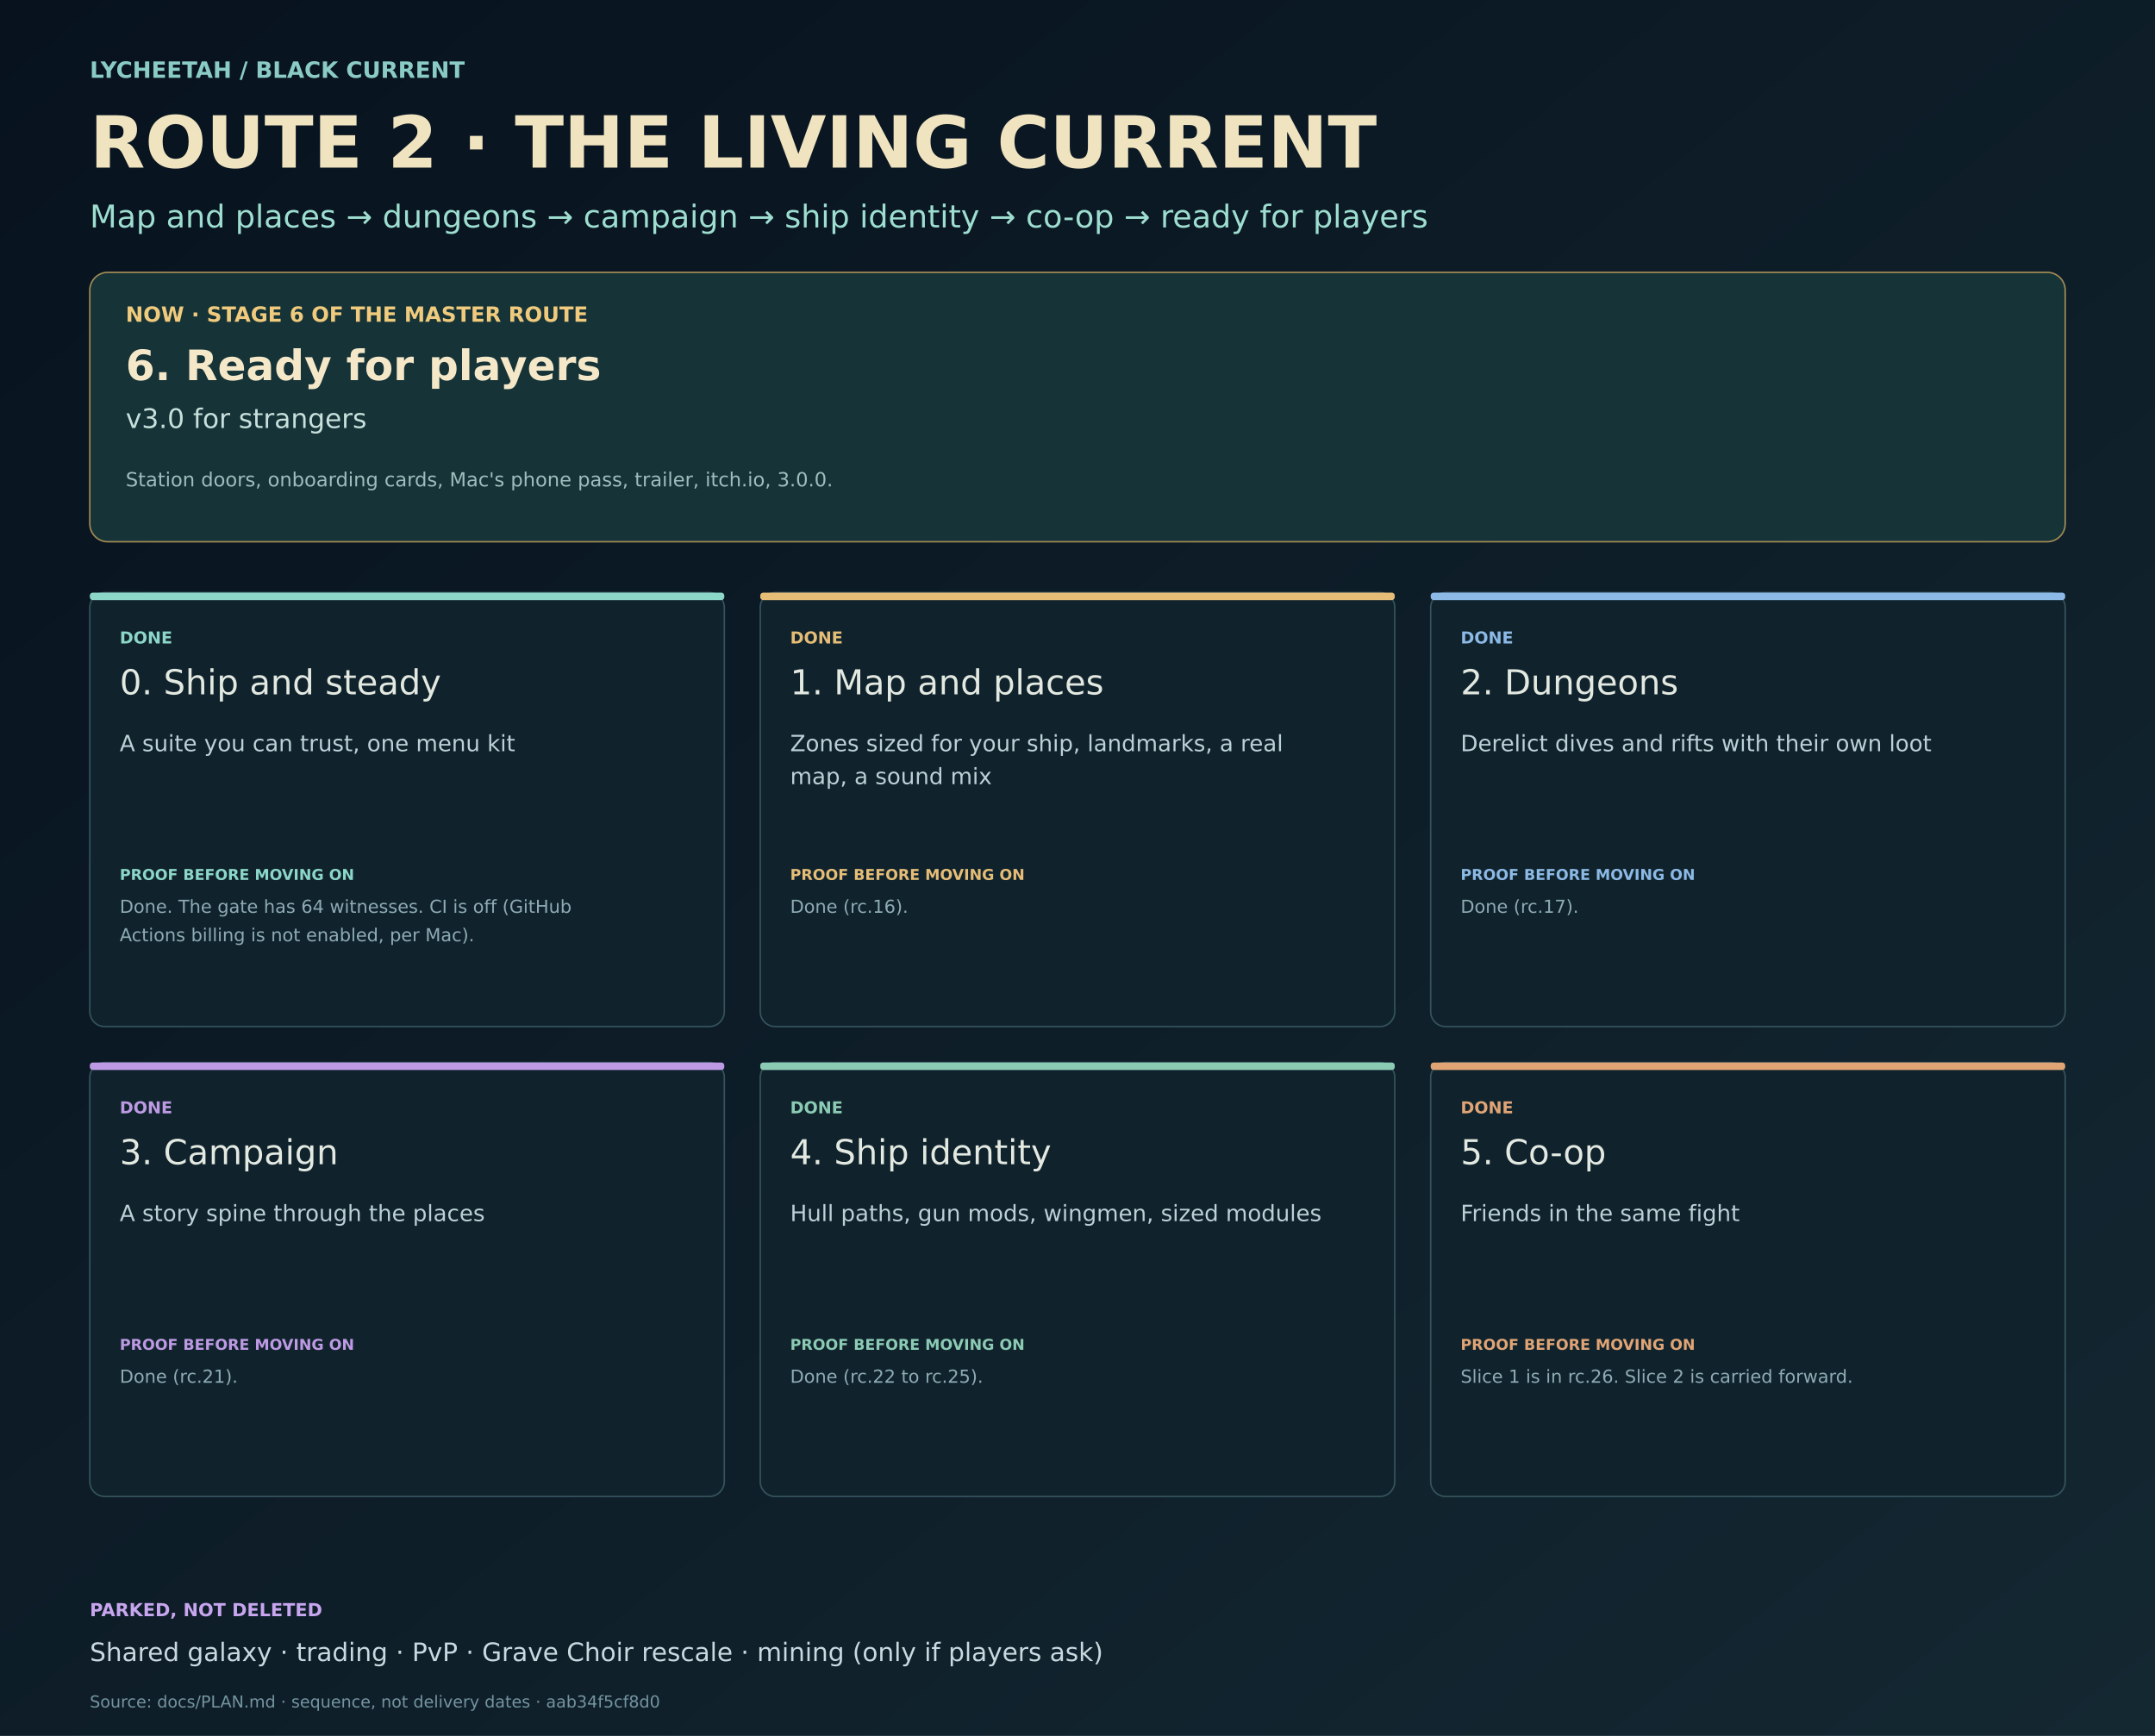
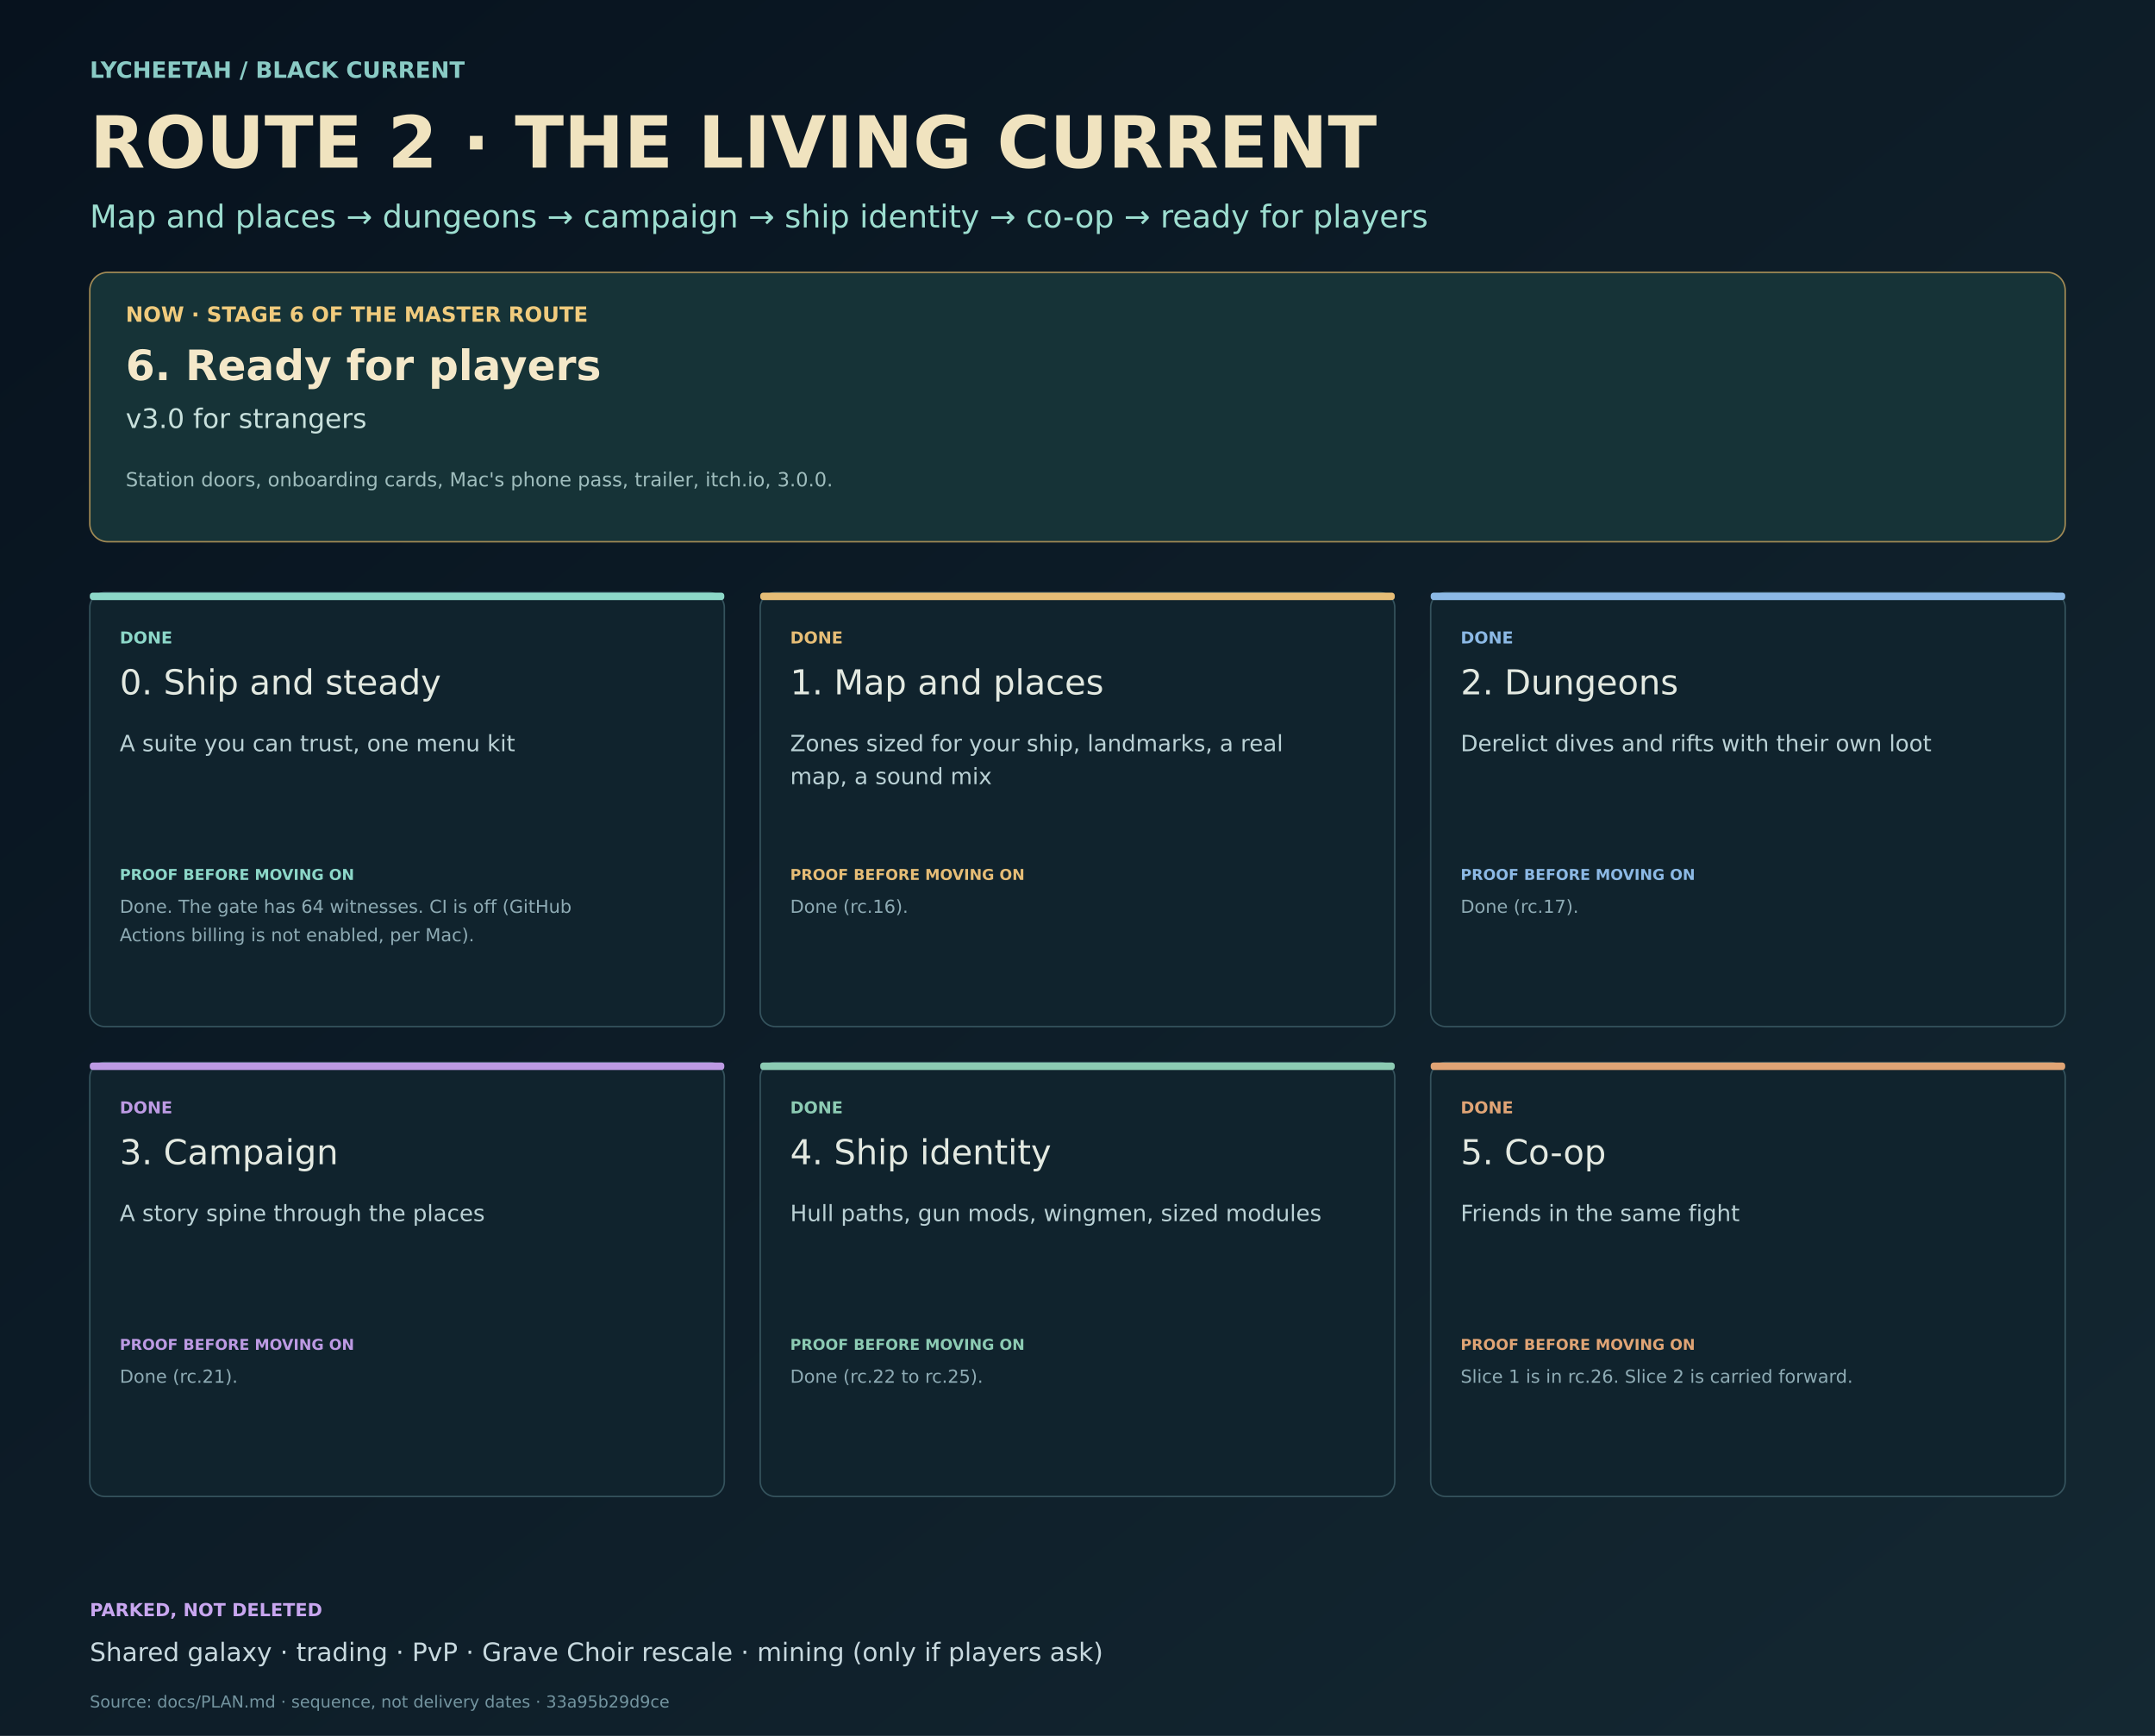
<svg xmlns="http://www.w3.org/2000/svg" width="1440" height="1160" viewBox="0 0 1440 1160">
  <defs>
    <linearGradient id="bg" x2="1" y2="1">
      <stop stop-color="#07121e" />
      <stop offset="1" stop-color="#142832" />
    </linearGradient>
  </defs>
  <rect width="1440" height="1160" fill="url(#bg)" />
  <text x="60" y="52" fill="#8acbc5" font-family="DejaVu Sans,sans-serif" font-size="15" font-weight="700">LYCHEETAH / BLACK CURRENT</text>
  <text x="60" y="112" fill="#f0e3bf" font-family="DejaVu Sans,sans-serif" font-size="48" font-weight="700">ROUTE 2 · THE LIVING CURRENT</text>
  <text x="60" y="152" fill="#9dded0" font-family="DejaVu Sans,sans-serif" font-size="21" font-weight="400">Map and places → dungeons → campaign → ship identity → co-op → ready for players</text>
  <rect x="60" y="182" width="1320" height="180" rx="12" fill="#163337" stroke="#a18a55" />
  <text x="84" y="215" fill="#f0cb7d" font-family="DejaVu Sans,sans-serif" font-size="14" font-weight="700">NOW · STAGE 6 OF THE MASTER ROUTE</text>
  <text x="84" y="254" fill="#f4e8c9" font-family="DejaVu Sans,sans-serif" font-size="28" font-weight="700">6. Ready for players</text>
  <text x="84" y="286" fill="#c8e0dc" font-family="DejaVu Sans,sans-serif" font-size="18" font-weight="400">v3.0 for strangers</text>
  <text x="84" y="325" fill="#9fbdbd" font-family="DejaVu Sans,sans-serif" font-size="13" font-weight="400">Station doors, onboarding cards, Mac's phone pass, trailer, itch.io, 3.0.0.</text>
  <rect x="60" y="396" width="424" height="290" rx="10" fill="#10232d" stroke="#35535d" />
  <rect x="60" y="396" width="424" height="5" rx="2" fill="#8cd7c8" />
  <text x="80" y="430" fill="#8cd7c8" font-family="DejaVu Sans,sans-serif" font-size="11" font-weight="700">DONE</text>
  <text x="80" y="464" fill="#e3e9e1" font-family="DejaVu Sans,sans-serif" font-size="23" font-weight="400">0. Ship and steady</text>
  <text x="80" y="502" fill="#bad1d5" font-family="DejaVu Sans,sans-serif" font-size="15" font-weight="400">A suite you can trust, one menu kit</text>
  <text x="80" y="588" fill="#8cd7c8" font-family="DejaVu Sans,sans-serif" font-size="10" font-weight="700">PROOF BEFORE MOVING ON</text>
  <text x="80" y="610" fill="#8eabb4" font-family="DejaVu Sans,sans-serif" font-size="12" font-weight="400">Done. The gate has 64 witnesses. CI is off (GitHub</text>
  <text x="80" y="629" fill="#8eabb4" font-family="DejaVu Sans,sans-serif" font-size="12" font-weight="400">Actions billing is not enabled, per Mac).</text>
  <rect x="508" y="396" width="424" height="290" rx="10" fill="#10232d" stroke="#35535d" />
  <rect x="508" y="396" width="424" height="5" rx="2" fill="#e6bd76" />
  <text x="528" y="430" fill="#e6bd76" font-family="DejaVu Sans,sans-serif" font-size="11" font-weight="700">DONE</text>
  <text x="528" y="464" fill="#e3e9e1" font-family="DejaVu Sans,sans-serif" font-size="23" font-weight="400">1. Map and places</text>
  <text x="528" y="502" fill="#bad1d5" font-family="DejaVu Sans,sans-serif" font-size="15" font-weight="400">Zones sized for your ship, landmarks, a real</text>
  <text x="528" y="524" fill="#bad1d5" font-family="DejaVu Sans,sans-serif" font-size="15" font-weight="400">map, a sound mix</text>
  <text x="528" y="588" fill="#e6bd76" font-family="DejaVu Sans,sans-serif" font-size="10" font-weight="700">PROOF BEFORE MOVING ON</text>
  <text x="528" y="610" fill="#8eabb4" font-family="DejaVu Sans,sans-serif" font-size="12" font-weight="400">Done (rc.16).</text>
  <rect x="956" y="396" width="424" height="290" rx="10" fill="#10232d" stroke="#35535d" />
  <rect x="956" y="396" width="424" height="5" rx="2" fill="#8cb9e5" />
  <text x="976" y="430" fill="#8cb9e5" font-family="DejaVu Sans,sans-serif" font-size="11" font-weight="700">DONE</text>
  <text x="976" y="464" fill="#e3e9e1" font-family="DejaVu Sans,sans-serif" font-size="23" font-weight="400">2. Dungeons</text>
  <text x="976" y="502" fill="#bad1d5" font-family="DejaVu Sans,sans-serif" font-size="15" font-weight="400">Derelict dives and rifts with their own loot</text>
  <text x="976" y="588" fill="#8cb9e5" font-family="DejaVu Sans,sans-serif" font-size="10" font-weight="700">PROOF BEFORE MOVING ON</text>
  <text x="976" y="610" fill="#8eabb4" font-family="DejaVu Sans,sans-serif" font-size="12" font-weight="400">Done (rc.17).</text>
  <rect x="60" y="710" width="424" height="290" rx="10" fill="#10232d" stroke="#35535d" />
  <rect x="60" y="710" width="424" height="5" rx="2" fill="#bd9ae3" />
  <text x="80" y="744" fill="#bd9ae3" font-family="DejaVu Sans,sans-serif" font-size="11" font-weight="700">DONE</text>
  <text x="80" y="778" fill="#e3e9e1" font-family="DejaVu Sans,sans-serif" font-size="23" font-weight="400">3. Campaign</text>
  <text x="80" y="816" fill="#bad1d5" font-family="DejaVu Sans,sans-serif" font-size="15" font-weight="400">A story spine through the places</text>
  <text x="80" y="902" fill="#bd9ae3" font-family="DejaVu Sans,sans-serif" font-size="10" font-weight="700">PROOF BEFORE MOVING ON</text>
  <text x="80" y="924" fill="#8eabb4" font-family="DejaVu Sans,sans-serif" font-size="12" font-weight="400">Done (rc.21).</text>
  <rect x="508" y="710" width="424" height="290" rx="10" fill="#10232d" stroke="#35535d" />
  <rect x="508" y="710" width="424" height="5" rx="2" fill="#8ccbb3" />
  <text x="528" y="744" fill="#8ccbb3" font-family="DejaVu Sans,sans-serif" font-size="11" font-weight="700">DONE</text>
  <text x="528" y="778" fill="#e3e9e1" font-family="DejaVu Sans,sans-serif" font-size="23" font-weight="400">4. Ship identity</text>
  <text x="528" y="816" fill="#bad1d5" font-family="DejaVu Sans,sans-serif" font-size="15" font-weight="400">Hull paths, gun mods, wingmen, sized modules</text>
  <text x="528" y="902" fill="#8ccbb3" font-family="DejaVu Sans,sans-serif" font-size="10" font-weight="700">PROOF BEFORE MOVING ON</text>
  <text x="528" y="924" fill="#8eabb4" font-family="DejaVu Sans,sans-serif" font-size="12" font-weight="400">Done (rc.22 to rc.25).</text>
  <rect x="956" y="710" width="424" height="290" rx="10" fill="#10232d" stroke="#35535d" />
  <rect x="956" y="710" width="424" height="5" rx="2" fill="#e0a475" />
  <text x="976" y="744" fill="#e0a475" font-family="DejaVu Sans,sans-serif" font-size="11" font-weight="700">DONE</text>
  <text x="976" y="778" fill="#e3e9e1" font-family="DejaVu Sans,sans-serif" font-size="23" font-weight="400">5. Co-op</text>
  <text x="976" y="816" fill="#bad1d5" font-family="DejaVu Sans,sans-serif" font-size="15" font-weight="400">Friends in the same fight</text>
  <text x="976" y="902" fill="#e0a475" font-family="DejaVu Sans,sans-serif" font-size="10" font-weight="700">PROOF BEFORE MOVING ON</text>
  <text x="976" y="924" fill="#8eabb4" font-family="DejaVu Sans,sans-serif" font-size="12" font-weight="400">Slice 1 is in rc.26. Slice 2 is carried forward.</text>
  <text x="60" y="1080" fill="#c8a6ef" font-family="DejaVu Sans,sans-serif" font-size="12" font-weight="700">PARKED, NOT DELETED</text>
  <text x="60" y="1110" fill="#c8d9df" font-family="DejaVu Sans,sans-serif" font-size="17" font-weight="400">Shared galaxy · trading · PvP · Grave Choir rescale · mining (only if players ask)</text>
-   <text x="60" y="1141" fill="#73949f" font-family="DejaVu Sans,sans-serif" font-size="11" font-weight="400">Source: docs/PLAN.md · sequence, not delivery dates · aab34f5cf8d0</text>
+   <text x="60" y="1141" fill="#73949f" font-family="DejaVu Sans,sans-serif" font-size="11" font-weight="400">Source: docs/PLAN.md · sequence, not delivery dates · 33a95b29d9ce</text>
</svg>
